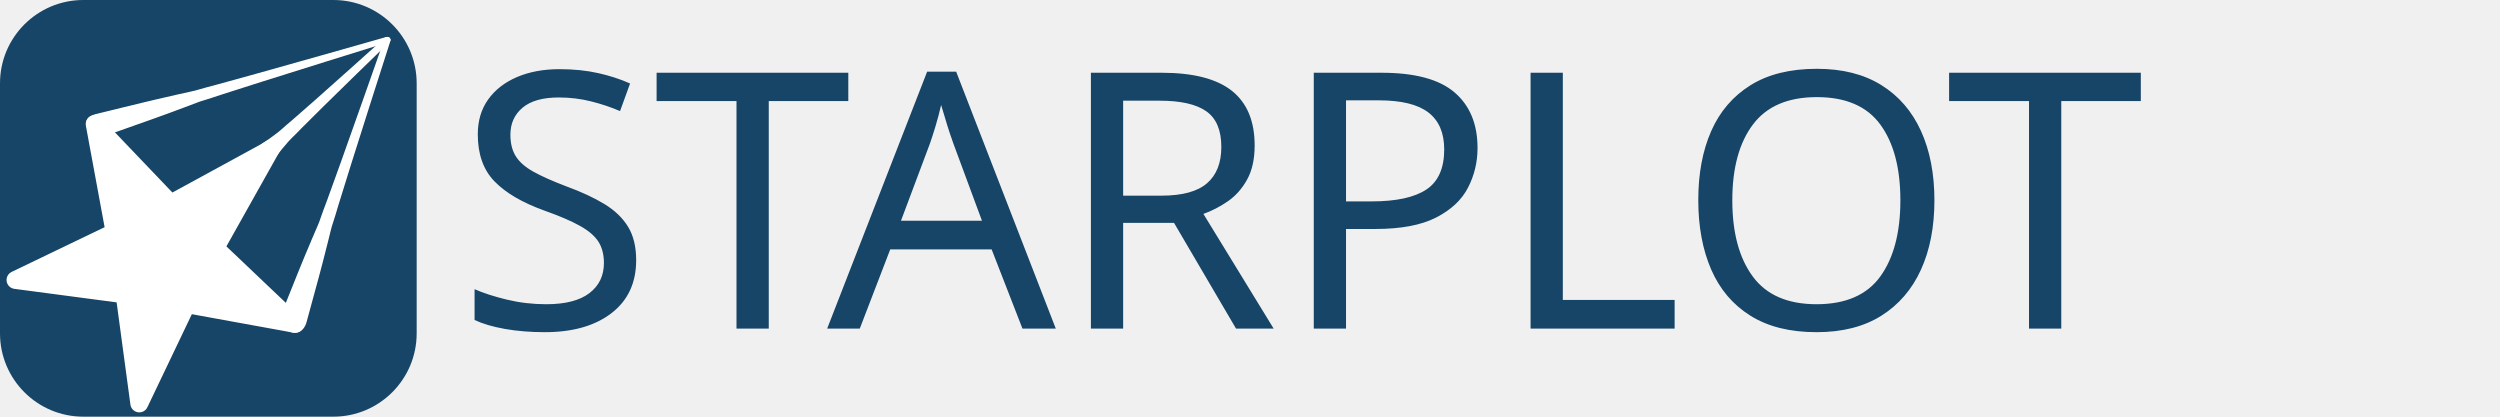
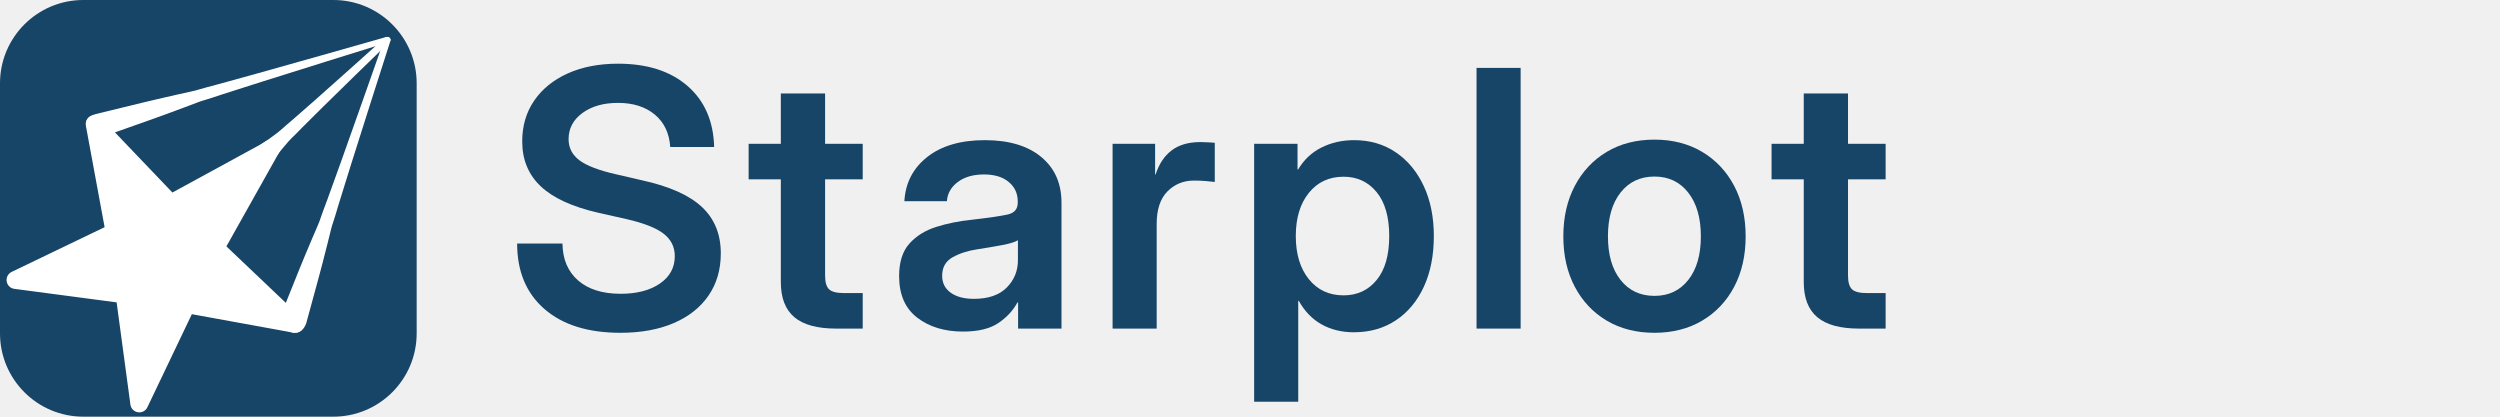
<svg xmlns="http://www.w3.org/2000/svg" height="1000.0pt" stroke-miterlimit="10" style="fill-rule:nonzero;clip-rule:evenodd;stroke-linecap:round;stroke-linejoin:round;" version="1.1" viewBox="0 0 6000 1000" width="6000.0pt" xml:space="preserve">
  <defs />
  <clipPath id="ArtboardFrame">
    <rect height="1000" width="6000" x="0" y="0" />
  </clipPath>
  <g clip-path="url(#ArtboardFrame)" id="Untitled">
    <g opacity="1">
      <path d="M200-5.68434e-14L800-5.68434e-14C910.457-5.68434e-14 1000 89.543 1000 200L1000 800C1000 910.457 910.457 1000 800 1000L200 1000C89.543 1000-5.68434e-14 910.457-5.68434e-14 800L-5.68434e-14 200C-5.68434e-14 89.543 89.543-5.68434e-14 200-5.68434e-14Z" fill="#174567" fill-rule="nonzero" opacity="1" stroke="none" />
      <g opacity="1">
        <clipPath clip-rule="nonzero" id="ClipPath">
          <path d="M-5.68434e-14-5.68434e-14L1000-5.68434e-14L1000-5.68434e-14L1000 1000L1000 1000L-5.68434e-14 1000L-5.68434e-14 1000L-5.68434e-14-5.68434e-14L-5.68434e-14-5.68434e-14Z" />
        </clipPath>
        <g clip-path="url(#ClipPath)">
          <path d="M929.348 88.62C928.292 88.581 927.201 88.705 926.146 89.019C824.034 118 721.979 147.099 619.677 175.645C588.127 184.449 556.57 193.304 524.907 201.839C515.856 204.278 506.79 206.62 497.741 209.061C491.411 210.77 485.106 212.584 478.817 214.385C475.675 215.285 472.557 216.259 469.383 217.082C466.201 217.907 462.953 218.598 459.746 219.356C449.185 221.853 438.54 224.08 427.923 226.416C411.311 230.068 394.77 233.954 378.223 237.789C366.28 240.556 354.383 243.432 342.469 246.278C304.91 255.25 267.441 264.472 229.967 273.668C223.693 275.535 216.002 278.571 212.195 282.544C205.208 289.834 205.39 299.921 209.644 309.195C216.216 323.523 235.965 330.857 253.754 325.564C290.089 312.774 326.459 300.018 362.674 287.012C374.025 282.935 385.373 278.874 396.681 274.723C412.35 268.971 428.05 263.278 443.616 257.346C453.565 253.555 463.477 249.676 473.517 246.043C476.131 245.098 478.736 244.097 481.379 243.205C484.453 242.169 487.612 241.283 490.725 240.322C496.958 238.397 503.199 236.452 509.387 234.435C518.234 231.552 527.037 228.597 535.883 225.712C567.274 215.472 598.81 205.526 630.333 195.554C730.662 163.817 831.259 132.639 931.794 101.33C936.013 100.075 938.157 96.309 936.598 92.911C935.43 90.363 932.519 88.738 929.348 88.62Z" fill="#ffffff" fill-rule="nonzero" opacity="1" stroke="none" />
          <path d="M928.935 88.614C926.89 88.652 924.863 89.39 923.334 90.816C867.312 141.029 811.415 191.329 754.996 241.184C737.595 256.56 720.203 271.986 702.56 287.142C697.516 291.474 692.399 295.737 687.358 300.071C683.833 303.102 680.398 306.207 676.957 309.315C675.24 310.865 668.062 316.864 666.212 318.301C660.109 323.041 653.787 327.552 647.553 332.152C642.371 335.976 626.551 346.266 621.441 350.166C617.203 353.4 605.129 364.571 598.003 370.148C576.378 387.071 554.972 404.214 533.536 421.328C520.647 433.359 521.081 452.485 534.508 464.034C547.935 475.584 569.282 475.194 582.172 463.164C600.606 443.034 619.083 422.931 637.294 402.638C643.004 396.275 658.38 380.379 659.757 378.813C666.199 371.483 671.366 364.146 677.643 356.705C682.513 350.932 687.292 345.107 692.331 339.449C693.639 337.98 699.587 331.806 701.246 330.207C704.571 326.999 707.897 323.808 711.133 320.528C715.761 315.839 720.309 311.088 724.935 306.395C741.347 289.749 758.069 273.315 774.741 256.879C827.804 204.57 881.403 152.694 934.879 100.725C937.935 97.872 937.835 93.35 934.651 90.612C933.058 89.242 930.98 88.577 928.935 88.614Z" fill="#ffffff" fill-rule="nonzero" opacity="1" stroke="none" />
          <path d="M929.103 88.627C926.178 88.822 923.518 90.8 922.49 93.86C887.884 192.129 853.419 290.448 818.317 388.526C807.491 418.774 796.703 449.056 785.574 479.184C782.392 487.796 779.101 496.37 775.922 504.983C773.698 511.007 771.588 517.077 769.469 523.143C768.412 526.172 767.442 529.242 766.297 532.236C765.15 535.238 763.836 538.192 762.615 541.162C758.593 550.943 754.286 560.589 750.087 570.29C743.519 585.468 737.182 600.771 730.811 616.039C726.214 627.058 721.747 638.11 717.235 649.169C703.016 684.026 689.082 719.017 675.109 753.984C669.331 771.188 678.044 790.025 694.573 796.04C699.861 797.964 705.484 798.941 710.764 798.439C713.773 798.152 716.671 797.385 719.333 796.04C726.602 792.365 732.102 784.347 734.979 775.782C745.105 738.927 755.277 702.078 765.142 665.145C768.233 653.571 771.335 641.994 774.335 630.393C778.494 614.319 782.71 598.26 786.649 582.126C789.165 571.814 791.599 561.495 794.31 551.236C795.015 548.565 795.662 545.855 796.434 543.205C797.331 540.12 798.405 537.082 799.391 534.027C801.366 527.91 803.33 521.797 805.197 515.644C807.868 506.846 810.461 497.999 813.128 489.202C822.592 457.979 832.411 426.891 842.189 395.774C873.311 296.734 905.061 197.903 936.684 99.036C938.055 94.956 935.979 90.501 932.06 89.075C931.08 88.718 930.078 88.562 929.103 88.627Z" fill="#ffffff" fill-rule="nonzero" opacity="1" stroke="none" />
          <path d="M227.222 297.843L409.585 488.793L636.97 364.809L642.89 361.212L650.275 356.866L646.642 363.342L516.452 595.383L707.877 777.249L448.104 729.958L334.292 968.213L298.994 706.54L37.23 671.923L275.188 557.492L227.222 297.843Z" fill="#ffffff" fill-rule="nonzero" opacity="1" stroke="#ffffff" stroke-linecap="butt" stroke-linejoin="round" stroke-width="42.969" />
        </g>
      </g>
    </g>
-     <text fill="#174567" font-family="Inter-Bold" font-size="860" opacity="1" stroke="none" text-anchor="start" transform="matrix(1 0 0 1 1000 -44.5)" x="0" y="0">
-       <tspan textLength="4769.8" x="95.098" y="833.125">STARPLOT</tspan>
-     </text>
+     <g fill="#174567" opacity="1" stroke="none">
+       <path d="M1488.89 798.703C1411.35 798.703 1350.67 779.737 1306.86 741.804C1263.04 703.871 1241.14 651.451 1241.14 584.543L1349.9 584.543C1350.46 622.336 1362.99 651.87 1387.48 673.146C1411.98 694.423 1446.06 705.061 1489.73 705.061C1528.65 705.061 1560 696.872 1583.8 680.495C1607.59 664.118 1619.49 642.212 1619.49 614.777C1619.49 592.661 1610.53 574.675 1592.61 560.817C1574.7 546.96 1544.88 535.272 1503.17 525.754L1435.98 510.637C1373.55 496.359 1327.5 475.223 1297.83 447.229C1268.15 419.234 1253.32 383.26 1253.32 339.309C1253.32 302.076 1262.9 269.462 1282.08 241.467C1301.26 213.472 1328.13 191.706 1362.71 176.169C1397.28 160.632 1437.52 152.863 1483.43 152.863C1553.42 152.863 1608.92 170.64 1649.93 206.193C1690.95 241.747 1712.29 290.598 1713.97 352.746L1608.57 352.746C1606.33 319.712 1594.01 293.817 1571.62 275.061C1549.22 256.304 1519.69 246.926 1483.01 246.926C1448.3 246.926 1419.89 255.044 1397.77 271.281C1375.65 287.518 1364.6 308.374 1364.6 333.85C1364.6 354.846 1373.34 371.853 1390.84 384.87C1408.34 397.888 1437.52 409.016 1478.39 418.254L1541.8 432.951C1606.75 447.229 1654.34 468.505 1684.58 496.779C1714.81 525.054 1729.93 562.147 1729.93 608.059C1729.93 646.971 1720.13 680.705 1700.53 709.26C1680.94 737.814 1653.08 759.86 1616.97 775.397C1580.86 790.935 1538.16 798.703 1488.89 798.703Z" />
+       <path d="M2070.51 345.188L2070.51 430.432L1980.23 430.432L1980.23 661.389C1980.23 677.346 1983.45 688.334 1989.88 694.353C1996.32 700.371 2008.08 703.381 2025.16 703.381L2070.51 703.381L2070.51 788.625L2006.68 788.625C1961.61 788.625 1928.23 779.527 1906.53 761.33C1884.83 743.133 1873.99 714.999 1873.99 676.926L1873.99 430.432L1796.72 430.432L1796.72 345.188L1873.99 345.188L1873.99 224.25L1980.23 224.25L1980.23 345.188L2070.51 345.188Z" />
+       <path d="M2311.15 795.764C2266.92 795.764 2230.32 784.636 2201.34 762.38C2172.37 740.124 2157.88 706.88 2157.88 662.648C2157.88 629.055 2166.07 603.09 2182.44 584.753C2198.82 566.416 2220.24 553.049 2246.69 544.65C2273.15 536.252 2301.63 530.513 2332.15 527.434C2373.3 522.674 2401.99 518.475 2418.23 514.836C2434.47 511.197 2442.59 501.818 2442.59 486.701L2442.59 483.342C2442.59 464.305 2435.38 448.768 2420.96 436.73C2406.54 424.693 2386.74 418.674 2361.54 418.674C2335.79 418.674 2314.86 424.693 2298.76 436.73C2282.67 448.768 2273.92 464.165 2272.52 482.922L2170.48 482.922C2173 438.97 2191.33 403.557 2225.49 376.682C2259.64 349.807 2305.69 336.369 2363.64 336.369C2421.31 336.369 2466.38 349.807 2498.86 376.682C2531.33 403.557 2547.57 440.09 2547.57 486.281L2547.57 788.625L2443.43 788.625L2443.43 726.057L2441.75 726.057C2431.11 745.653 2415.71 762.17 2395.55 775.607C2375.4 789.045 2347.26 795.764 2311.15 795.764ZM2337.19 717.238C2371.9 717.238 2398.21 708.21 2416.13 690.153C2434.05 672.097 2443.01 650.191 2443.01 624.436L2443.01 576.564C2436.57 580.764 2424.11 584.613 2405.63 588.112C2387.16 591.612 2367 595.041 2345.16 598.4C2322.49 601.76 2302.82 608.129 2286.17 617.507C2269.51 626.885 2261.18 641.652 2261.18 661.809C2261.18 679.165 2268.04 692.743 2281.76 702.541C2295.47 712.339 2313.95 717.238 2337.19 717.238Z" />
+       <path d="M2670.21 788.625L2670.21 345.188L2772.25 345.188L2772.25 418.674L2773.51 418.674C2781.63 393.479 2794.44 374.232 2811.93 360.935C2829.43 347.637 2852.46 340.988 2881.01 340.988C2888.29 340.988 2894.8 341.198 2900.54 341.618C2906.28 342.038 2911.24 342.388 2915.44 342.668L2915.44 436.73C2911.52 436.171 2904.81 435.471 2895.29 434.631C2885.77 433.791 2875.83 433.371 2865.47 433.371C2840.28 433.371 2819.07 442.049 2801.85 459.406C2784.64 476.763 2776.03 502.798 2776.03 537.512L2776.03 788.625L2670.21 788.625Z" />
+       <path d="M3009.95 964.152L3009.95 345.188L3114.09 345.188L3114.09 406.916L3115.35 406.916C3129.35 383.4 3148.11 365.764 3171.62 354.006C3195.14 342.248 3221.17 336.369 3249.73 336.369C3287.8 336.369 3321.18 346.097 3349.88 365.554C3378.57 385.01 3400.97 412.025 3417.07 446.599C3433.16 481.172 3441.21 521.135 3441.21 566.486C3441.21 612.678 3433.3 653.06 3417.49 687.634C3401.67 722.207 3379.34 749.152 3350.51 768.469C3321.67 787.785 3287.94 797.443 3249.31 797.443C3220.19 797.443 3194.37 791.145 3171.83 778.547C3149.3 765.949 3131.03 747.053 3117.03 721.857L3115.77 721.857L3115.77 964.152L3009.95 964.152ZM3224.53 708.84C3257.29 708.84 3283.74 696.592 3303.9 672.097C3324.05 647.601 3334.13 612.398 3334.13 566.486C3334.13 520.855 3324.05 485.721 3303.9 461.086C3283.74 436.451 3257.29 424.133 3224.53 424.133C3189.82 424.133 3162.03 437.08 3141.18 462.976C3120.32 488.871 3109.89 523.374 3109.89 566.486C3109.89 609.598 3120.32 644.102 3141.18 669.997C3162.03 695.892 3189.82 708.84 3224.53 708.84Z" />
+       <path d="M3649.52 162.941L3649.52 788.625L3543.7 788.625L3543.7 162.941L3649.52 162.941Z" />
+       <path d="M3970.78 798.703C3927.11 798.703 3888.9 788.975 3856.14 769.519C3823.39 750.062 3797.85 722.977 3779.51 688.264C3761.17 653.55 3752 613.238 3752 567.326C3752 521.415 3761.17 481.032 3779.51 446.179C3797.85 411.325 3823.39 384.1 3856.14 364.504C3888.9 344.908 3927.11 335.109 3970.78 335.109C4014.18 335.109 4052.32 344.908 4085.21 364.504C4118.11 384.1 4143.72 411.325 4162.06 446.179C4180.39 481.032 4189.56 521.415 4189.56 567.326C4189.56 613.238 4180.39 653.55 4162.06 688.264C4143.72 722.977 4118.11 750.062 4085.21 769.519C4052.32 788.975 4014.18 798.703 3970.78 798.703ZM3970.78 710.1C4004.66 710.1 4031.67 697.362 4051.83 671.887C4071.98 646.411 4082.06 611.558 4082.06 567.326C4082.06 523.094 4071.98 488.101 4051.83 462.346C4031.67 436.59 4004.66 423.713 3970.78 423.713C3936.63 423.713 3909.47 436.521 3889.32 462.136C3869.16 487.751 3859.08 522.814 3859.08 567.326C3859.08 611.558 3869.16 646.411 3889.32 671.887C3909.47 697.362 3936.63 710.1 3970.78 710.1Z" />
+       <path d="M4525.53 345.188L4525.53 430.432L4435.24 430.432L4435.24 661.389C4435.24 677.346 4438.46 688.334 4444.9 694.353C4451.34 700.371 4463.1 703.381 4480.17 703.381L4525.53 703.381L4525.53 788.625L4461.7 788.625C4416.63 788.625 4383.24 779.527 4361.55 761.33C4339.85 743.133 4329 714.999 4329 676.926L4329 430.432L4251.74 430.432L4251.74 345.188L4329 345.188L4329 224.25L4435.24 224.25L4435.24 345.188L4525.53 345.188Z" />
+     </g>
  </g>
</svg>
